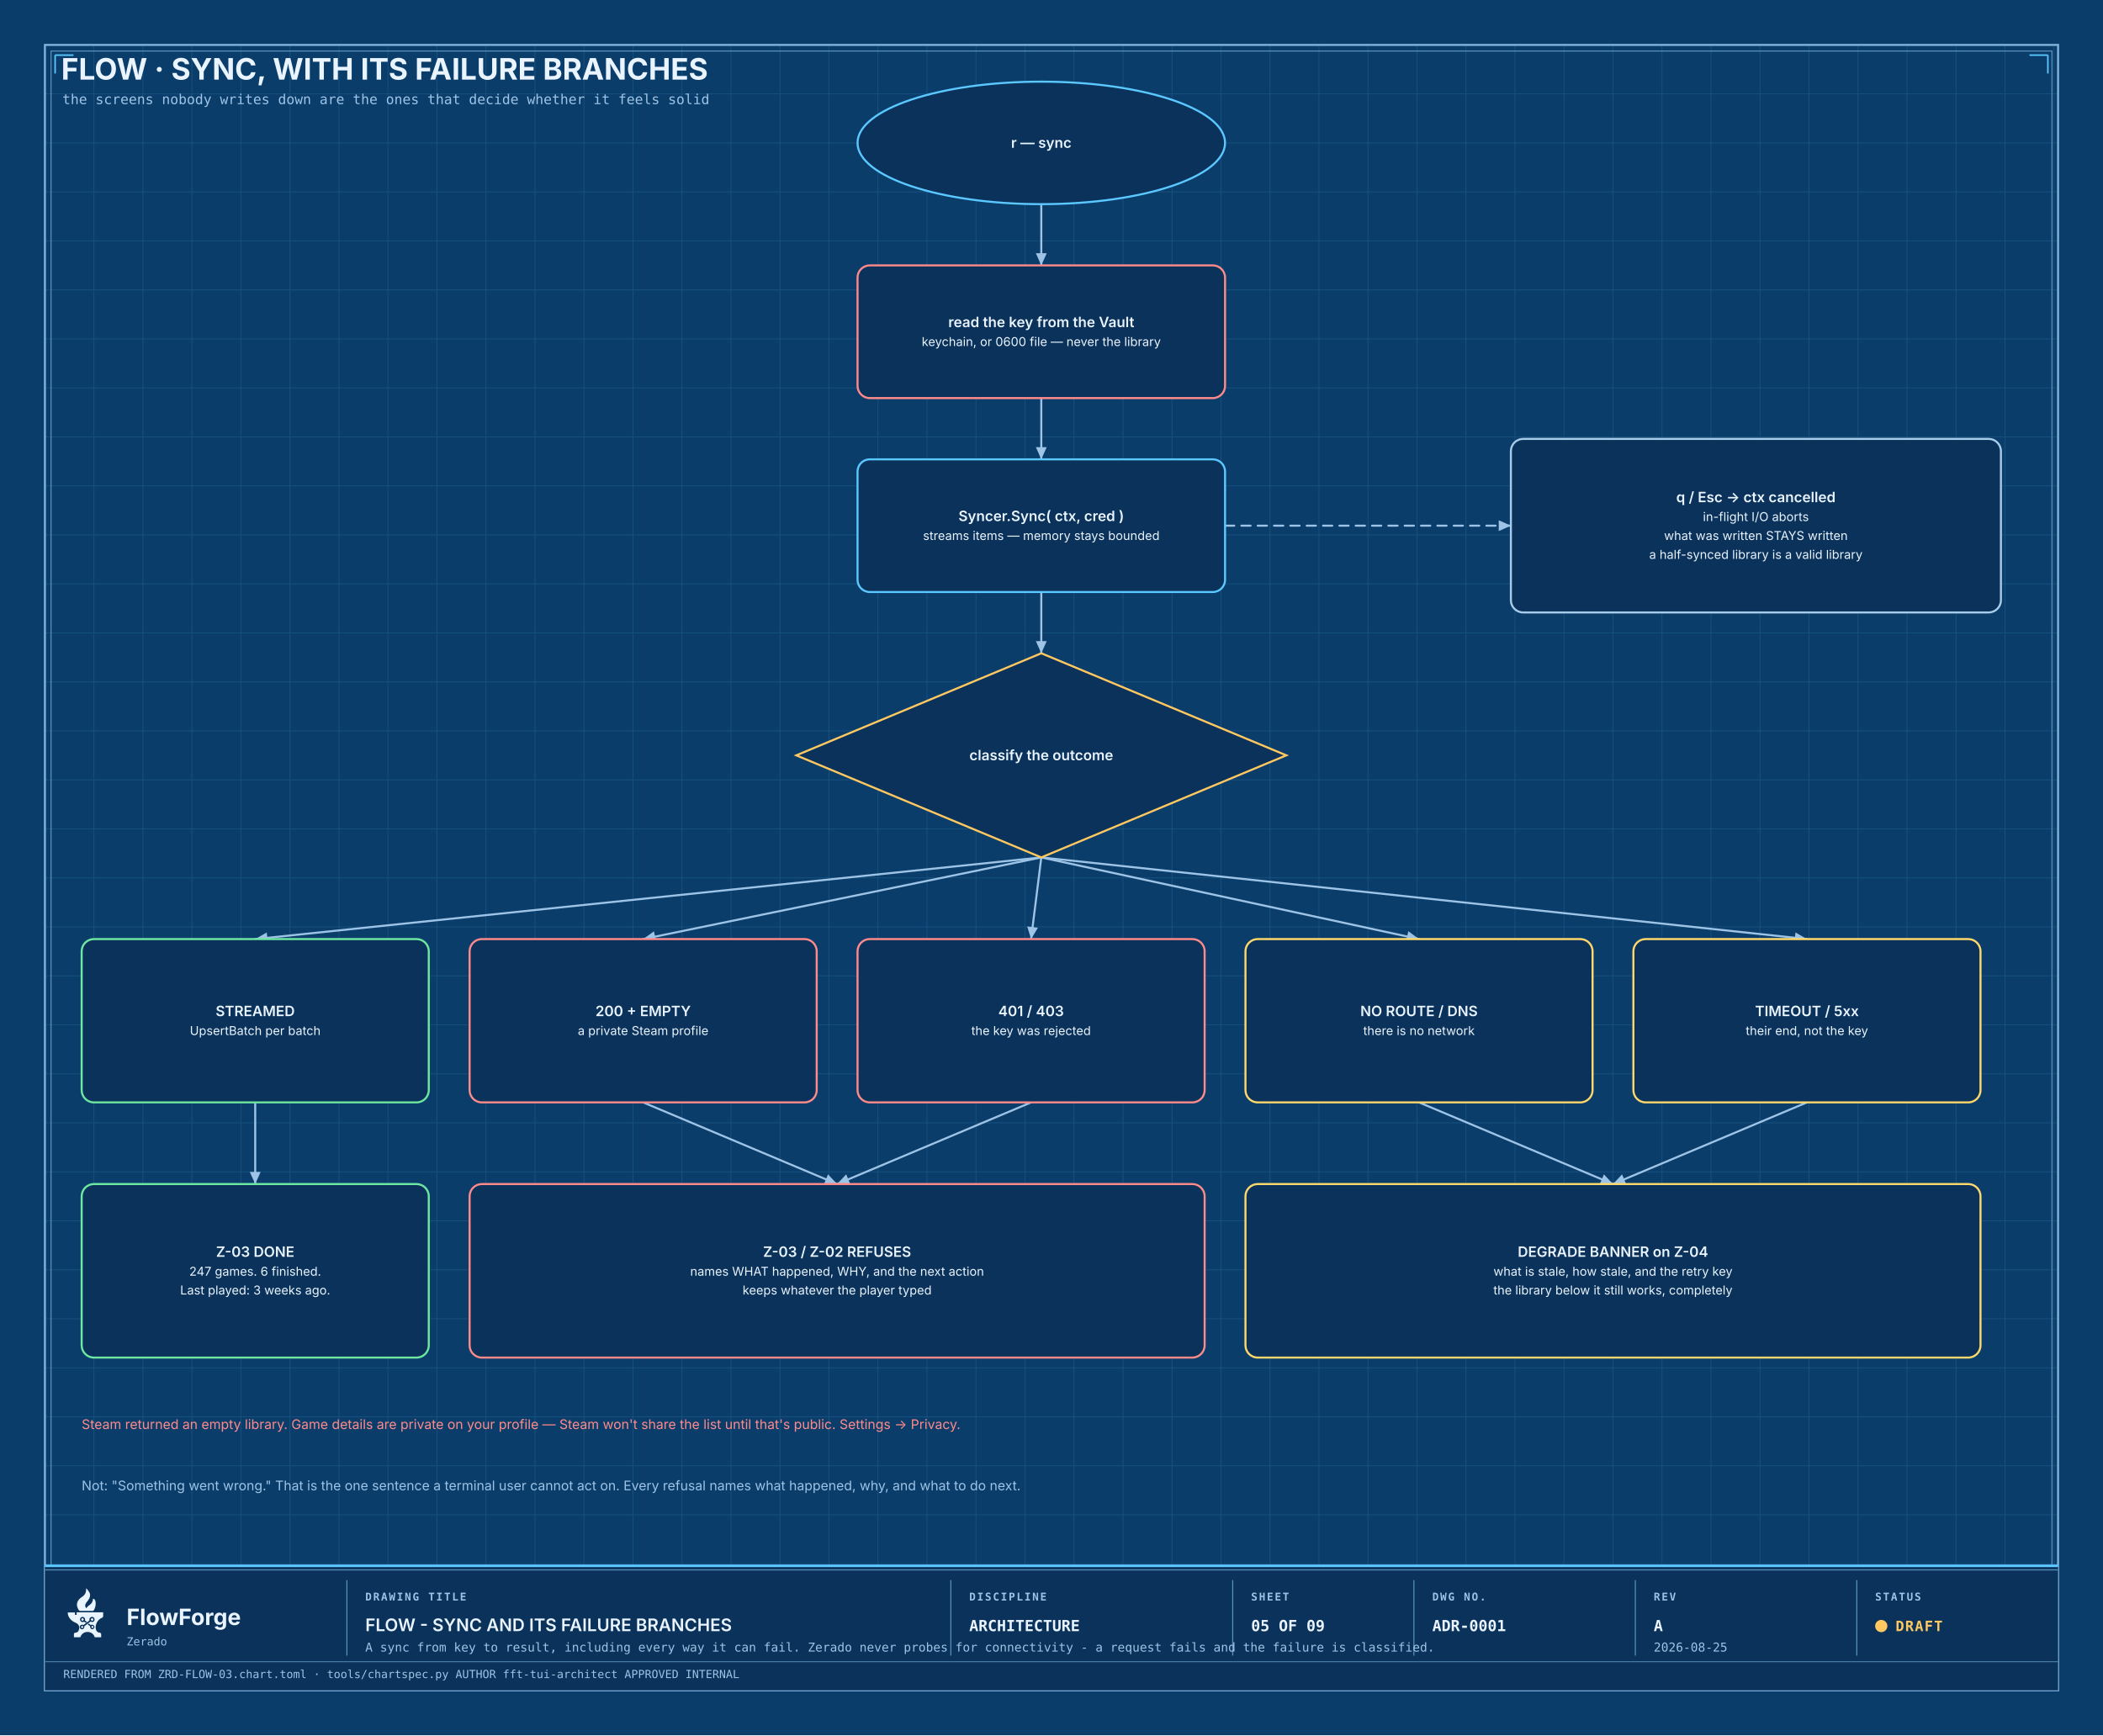
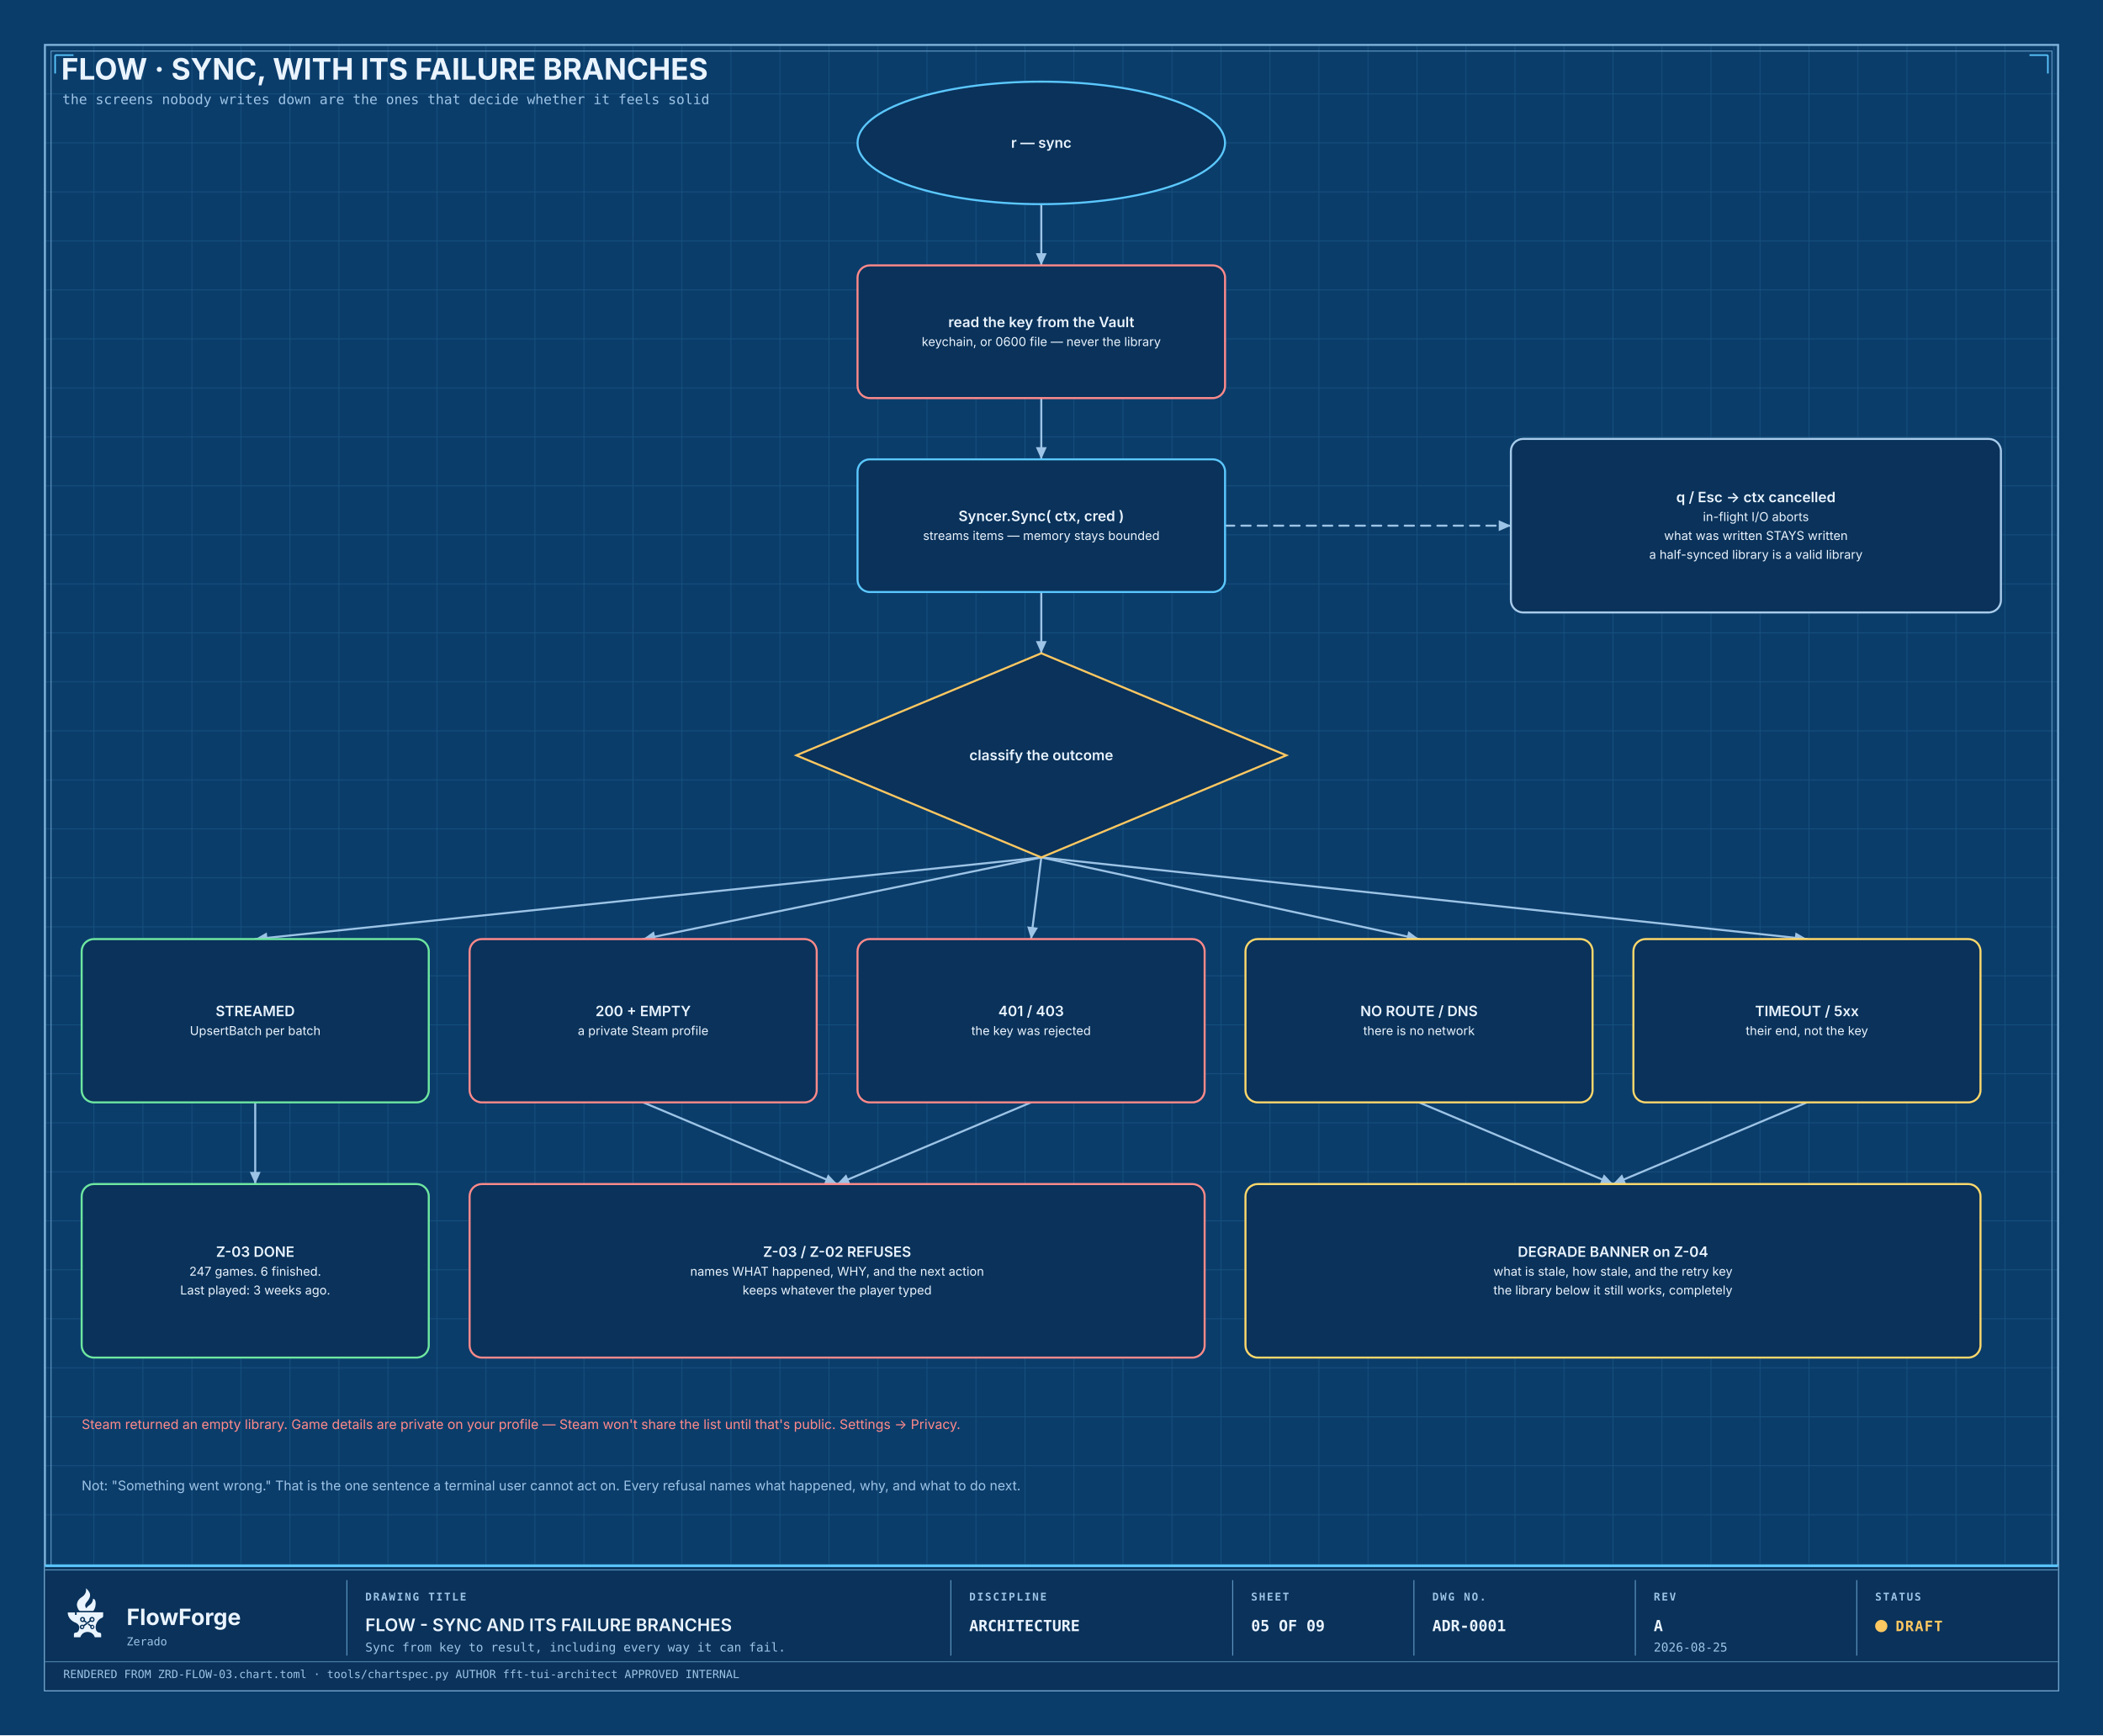
<svg xmlns="http://www.w3.org/2000/svg" width="2060" height="1700" viewBox="0 0 2060 1700" font-family="'Segoe UI', 'Helvetica Neue', Inter, Arial, sans-serif">
  <rect x="0" y="0" width="2060" height="1700" fill="#0B3D6B" />
  <line x1="44" y1="44" x2="44" y2="1656" stroke="#16527F" stroke-width="0.75" />
  <line x1="92" y1="44" x2="92" y2="1656" stroke="#16527F" stroke-width="0.75" />
  <line x1="140" y1="44" x2="140" y2="1656" stroke="#16527F" stroke-width="0.75" />
  <line x1="188" y1="44" x2="188" y2="1656" stroke="#16527F" stroke-width="0.75" />
  <line x1="236" y1="44" x2="236" y2="1656" stroke="#16527F" stroke-width="0.75" />
  <line x1="284" y1="44" x2="284" y2="1656" stroke="#16527F" stroke-width="0.75" />
  <line x1="332" y1="44" x2="332" y2="1656" stroke="#16527F" stroke-width="0.75" />
  <line x1="380" y1="44" x2="380" y2="1656" stroke="#16527F" stroke-width="0.75" />
  <line x1="428" y1="44" x2="428" y2="1656" stroke="#16527F" stroke-width="0.75" />
  <line x1="476" y1="44" x2="476" y2="1656" stroke="#16527F" stroke-width="0.75" />
  <line x1="524" y1="44" x2="524" y2="1656" stroke="#16527F" stroke-width="0.75" />
  <line x1="572" y1="44" x2="572" y2="1656" stroke="#16527F" stroke-width="0.75" />
  <line x1="620" y1="44" x2="620" y2="1656" stroke="#16527F" stroke-width="0.75" />
  <line x1="668" y1="44" x2="668" y2="1656" stroke="#16527F" stroke-width="0.75" />
  <line x1="716" y1="44" x2="716" y2="1656" stroke="#16527F" stroke-width="0.75" />
  <line x1="764" y1="44" x2="764" y2="1656" stroke="#16527F" stroke-width="0.75" />
  <line x1="812" y1="44" x2="812" y2="1656" stroke="#16527F" stroke-width="0.75" />
  <line x1="860" y1="44" x2="860" y2="1656" stroke="#16527F" stroke-width="0.75" />
  <line x1="908" y1="44" x2="908" y2="1656" stroke="#16527F" stroke-width="0.75" />
  <line x1="956" y1="44" x2="956" y2="1656" stroke="#16527F" stroke-width="0.75" />
  <line x1="1004" y1="44" x2="1004" y2="1656" stroke="#16527F" stroke-width="0.75" />
  <line x1="1052" y1="44" x2="1052" y2="1656" stroke="#16527F" stroke-width="0.75" />
  <line x1="1100" y1="44" x2="1100" y2="1656" stroke="#16527F" stroke-width="0.75" />
  <line x1="1148" y1="44" x2="1148" y2="1656" stroke="#16527F" stroke-width="0.75" />
  <line x1="1196" y1="44" x2="1196" y2="1656" stroke="#16527F" stroke-width="0.75" />
  <line x1="1244" y1="44" x2="1244" y2="1656" stroke="#16527F" stroke-width="0.75" />
  <line x1="1292" y1="44" x2="1292" y2="1656" stroke="#16527F" stroke-width="0.75" />
  <line x1="1340" y1="44" x2="1340" y2="1656" stroke="#16527F" stroke-width="0.75" />
  <line x1="1388" y1="44" x2="1388" y2="1656" stroke="#16527F" stroke-width="0.75" />
  <line x1="1436" y1="44" x2="1436" y2="1656" stroke="#16527F" stroke-width="0.75" />
  <line x1="1484" y1="44" x2="1484" y2="1656" stroke="#16527F" stroke-width="0.75" />
  <line x1="1532" y1="44" x2="1532" y2="1656" stroke="#16527F" stroke-width="0.75" />
  <line x1="1580" y1="44" x2="1580" y2="1656" stroke="#16527F" stroke-width="0.75" />
  <line x1="1628" y1="44" x2="1628" y2="1656" stroke="#16527F" stroke-width="0.75" />
  <line x1="1676" y1="44" x2="1676" y2="1656" stroke="#16527F" stroke-width="0.75" />
  <line x1="1724" y1="44" x2="1724" y2="1656" stroke="#16527F" stroke-width="0.75" />
  <line x1="1772" y1="44" x2="1772" y2="1656" stroke="#16527F" stroke-width="0.75" />
  <line x1="1820" y1="44" x2="1820" y2="1656" stroke="#16527F" stroke-width="0.75" />
  <line x1="1868" y1="44" x2="1868" y2="1656" stroke="#16527F" stroke-width="0.75" />
  <line x1="1916" y1="44" x2="1916" y2="1656" stroke="#16527F" stroke-width="0.75" />
  <line x1="1964" y1="44" x2="1964" y2="1656" stroke="#16527F" stroke-width="0.75" />
  <line x1="2012" y1="44" x2="2012" y2="1656" stroke="#16527F" stroke-width="0.75" />
  <line x1="44" y1="44" x2="2016" y2="44" stroke="#16527F" stroke-width="0.75" />
  <line x1="44" y1="92" x2="2016" y2="92" stroke="#16527F" stroke-width="0.75" />
  <line x1="44" y1="140" x2="2016" y2="140" stroke="#16527F" stroke-width="0.75" />
  <line x1="44" y1="188" x2="2016" y2="188" stroke="#16527F" stroke-width="0.75" />
  <line x1="44" y1="236" x2="2016" y2="236" stroke="#16527F" stroke-width="0.75" />
  <line x1="44" y1="284" x2="2016" y2="284" stroke="#16527F" stroke-width="0.75" />
  <line x1="44" y1="332" x2="2016" y2="332" stroke="#16527F" stroke-width="0.75" />
  <line x1="44" y1="380" x2="2016" y2="380" stroke="#16527F" stroke-width="0.75" />
  <line x1="44" y1="428" x2="2016" y2="428" stroke="#16527F" stroke-width="0.75" />
  <line x1="44" y1="476" x2="2016" y2="476" stroke="#16527F" stroke-width="0.75" />
  <line x1="44" y1="524" x2="2016" y2="524" stroke="#16527F" stroke-width="0.75" />
  <line x1="44" y1="572" x2="2016" y2="572" stroke="#16527F" stroke-width="0.75" />
  <line x1="44" y1="620" x2="2016" y2="620" stroke="#16527F" stroke-width="0.75" />
  <line x1="44" y1="668" x2="2016" y2="668" stroke="#16527F" stroke-width="0.75" />
  <line x1="44" y1="716" x2="2016" y2="716" stroke="#16527F" stroke-width="0.75" />
  <line x1="44" y1="764" x2="2016" y2="764" stroke="#16527F" stroke-width="0.75" />
  <line x1="44" y1="812" x2="2016" y2="812" stroke="#16527F" stroke-width="0.75" />
  <line x1="44" y1="860" x2="2016" y2="860" stroke="#16527F" stroke-width="0.75" />
  <line x1="44" y1="908" x2="2016" y2="908" stroke="#16527F" stroke-width="0.75" />
  <line x1="44" y1="956" x2="2016" y2="956" stroke="#16527F" stroke-width="0.75" />
  <line x1="44" y1="1004" x2="2016" y2="1004" stroke="#16527F" stroke-width="0.75" />
  <line x1="44" y1="1052" x2="2016" y2="1052" stroke="#16527F" stroke-width="0.75" />
  <line x1="44" y1="1100" x2="2016" y2="1100" stroke="#16527F" stroke-width="0.75" />
  <line x1="44" y1="1148" x2="2016" y2="1148" stroke="#16527F" stroke-width="0.75" />
  <line x1="44" y1="1196" x2="2016" y2="1196" stroke="#16527F" stroke-width="0.75" />
  <line x1="44" y1="1244" x2="2016" y2="1244" stroke="#16527F" stroke-width="0.75" />
  <line x1="44" y1="1292" x2="2016" y2="1292" stroke="#16527F" stroke-width="0.75" />
  <line x1="44" y1="1340" x2="2016" y2="1340" stroke="#16527F" stroke-width="0.75" />
  <line x1="44" y1="1388" x2="2016" y2="1388" stroke="#16527F" stroke-width="0.75" />
  <line x1="44" y1="1436" x2="2016" y2="1436" stroke="#16527F" stroke-width="0.75" />
  <line x1="44" y1="1484" x2="2016" y2="1484" stroke="#16527F" stroke-width="0.75" />
  <line x1="44" y1="1532" x2="2016" y2="1532" stroke="#16527F" stroke-width="0.75" />
  <line x1="44" y1="1580" x2="2016" y2="1580" stroke="#16527F" stroke-width="0.75" />
  <line x1="44" y1="1628" x2="2016" y2="1628" stroke="#16527F" stroke-width="0.75" />
  <rect x="44" y="44" width="1972" height="1612" fill="none" stroke="#7FB2DA" stroke-width="2" />
  <rect x="50" y="50" width="1960" height="1600" fill="none" stroke="#5C93BE" stroke-width="1" />
  <line x1="54" y1="54" x2="72" y2="54" stroke="#5BC8FF" stroke-width="1.5" />
  <line x1="54" y1="54" x2="54" y2="72" stroke="#5BC8FF" stroke-width="1.5" />
  <line x1="2006" y1="54" x2="1988" y2="54" stroke="#5BC8FF" stroke-width="1.5" />
  <line x1="2006" y1="54" x2="2006" y2="72" stroke="#5BC8FF" stroke-width="1.5" />
  <line x1="54" y1="1646" x2="72" y2="1646" stroke="#5BC8FF" stroke-width="1.5" />
  <line x1="54" y1="1646" x2="54" y2="1628" stroke="#5BC8FF" stroke-width="1.5" />
  <line x1="2006" y1="1646" x2="1988" y2="1646" stroke="#5BC8FF" stroke-width="1.5" />
  <line x1="2006" y1="1646" x2="2006" y2="1628" stroke="#5BC8FF" stroke-width="1.5" />
  <text x="60" y="78" font-family="'Segoe UI', 'Helvetica Neue', Inter, Arial, sans-serif" font-size="29" font-weight="700" fill="#EAF4FF">FLOW  ·  SYNC, WITH ITS FAILURE BRANCHES</text>
  <text x="61" y="102" font-family="ui-monospace, 'Cascadia Code', 'JetBrains Mono', monospace" font-size="13.5" fill="#9DC4E6">the screens nobody writes down are the ones that decide whether it feels solid</text>
  <polyline points="1020.0,200.0 1020.0,260.0" fill="none" stroke="#9DC4E6" stroke-width="2.0" stroke-linejoin="round" stroke-linecap="round" />
  <polygon points="1020.0,260.0 1014.7,248.1 1025.3,248.1" fill="#9DC4E6" />
  <polyline points="1020.0,390.0 1020.0,450.0" fill="none" stroke="#9DC4E6" stroke-width="2.0" stroke-linejoin="round" stroke-linecap="round" />
  <polygon points="1020.0,450.0 1014.7,438.1 1025.3,438.1" fill="#9DC4E6" />
  <polyline points="1200.0,515.0 1480.0,515.0" fill="none" stroke="#9DC4E6" stroke-width="2.0" stroke-dasharray="9 7" stroke-linejoin="round" stroke-linecap="round" />
  <polygon points="1480.0,515.0 1468.1,520.3 1468.1,509.7" fill="#9DC4E6" />
  <polyline points="1020.0,580.0 1020.0,640.0" fill="none" stroke="#9DC4E6" stroke-width="2.0" stroke-linejoin="round" stroke-linecap="round" />
  <polygon points="1020.0,640.0 1014.7,628.1 1025.3,628.1" fill="#9DC4E6" />
  <polyline points="1020.0,840.0 250.0,920.0" fill="none" stroke="#9DC4E6" stroke-width="2.0" stroke-linejoin="round" stroke-linecap="round" />
  <polygon points="250.0,920.0 261.3,913.5 262.4,924.0" fill="#9DC4E6" />
  <polyline points="1020.0,840.0 630.0,920.0" fill="none" stroke="#9DC4E6" stroke-width="2.0" stroke-linejoin="round" stroke-linecap="round" />
  <polygon points="630.0,920.0 640.6,912.4 642.7,922.8" fill="#9DC4E6" />
  <polyline points="1020.0,840.0 1010.0,920.0" fill="none" stroke="#9DC4E6" stroke-width="2.0" stroke-linejoin="round" stroke-linecap="round" />
  <polygon points="1010.0,920.0 1006.2,907.6 1016.7,908.9" fill="#9DC4E6" />
  <polyline points="1020.0,840.0 1390.0,920.0" fill="none" stroke="#9DC4E6" stroke-width="2.0" stroke-linejoin="round" stroke-linecap="round" />
  <polygon points="1390.0,920.0 1377.3,922.7 1379.5,912.3" fill="#9DC4E6" />
  <polyline points="1020.0,840.0 1770.0,920.0" fill="none" stroke="#9DC4E6" stroke-width="2.0" stroke-linejoin="round" stroke-linecap="round" />
  <polygon points="1770.0,920.0 1757.6,924.0 1758.8,913.5" fill="#9DC4E6" />
  <polyline points="250.0,1080.0 250.0,1160.0" fill="none" stroke="#9DC4E6" stroke-width="2.0" stroke-linejoin="round" stroke-linecap="round" />
  <polygon points="250.0,1160.0 244.7,1148.1 255.3,1148.1" fill="#9DC4E6" />
  <polyline points="630.0,1080.0 820.0,1160.0" fill="none" stroke="#9DC4E6" stroke-width="2.0" stroke-linejoin="round" stroke-linecap="round" />
  <polygon points="820.0,1160.0 807.0,1160.3 811.1,1150.5" fill="#9DC4E6" />
  <polyline points="1010.0,1080.0 820.0,1160.0" fill="none" stroke="#9DC4E6" stroke-width="2.0" stroke-linejoin="round" stroke-linecap="round" />
  <polygon points="820.0,1160.0 828.9,1150.5 833.0,1160.3" fill="#9DC4E6" />
  <polyline points="1390.0,1080.0 1580.0,1160.0" fill="none" stroke="#9DC4E6" stroke-width="2.0" stroke-linejoin="round" stroke-linecap="round" />
  <polygon points="1580.0,1160.0 1567.0,1160.3 1571.1,1150.5" fill="#9DC4E6" />
  <polyline points="1770.0,1080.0 1580.0,1160.0" fill="none" stroke="#9DC4E6" stroke-width="2.0" stroke-linejoin="round" stroke-linecap="round" />
  <polygon points="1580.0,1160.0 1588.9,1150.5 1593.0,1160.3" fill="#9DC4E6" />
  <ellipse cx="1020.0" cy="140.0" rx="180.0" ry="60.0" fill="#0A325A" stroke="#5BC8FF" stroke-width="2.0" />
  <text x="1020.0" y="144.8" font-family="'Segoe UI', 'Helvetica Neue', Inter, Arial, sans-serif" font-size="14" fill="#EAF4FF" text-anchor="middle" font-weight="600">r   —   sync</text>
  <rect x="840.0" y="260.0" width="360.0" height="130.0" rx="12" ry="12" fill="#0A325A" stroke="#FF8A8A" stroke-width="2.0" />
  <text x="1020.0" y="320.5" font-family="'Segoe UI', 'Helvetica Neue', Inter, Arial, sans-serif" font-size="14" fill="#EAF4FF" text-anchor="middle" font-weight="600">read the key from the Vault</text>
  <text x="1020.0" y="339.0" font-family="'Segoe UI', 'Helvetica Neue', Inter, Arial, sans-serif" font-size="12" fill="#EAF4FF" text-anchor="middle" font-weight="400">keychain, or 0600 file — never the library</text>
  <rect x="840.0" y="450.0" width="360.0" height="130.0" rx="12" ry="12" fill="#0A325A" stroke="#5BC8FF" stroke-width="2.0" />
  <text x="1020.0" y="510.5" font-family="'Segoe UI', 'Helvetica Neue', Inter, Arial, sans-serif" font-size="14" fill="#EAF4FF" text-anchor="middle" font-weight="600">Syncer.Sync( ctx, cred )</text>
  <text x="1020.0" y="529.0" font-family="'Segoe UI', 'Helvetica Neue', Inter, Arial, sans-serif" font-size="12" fill="#EAF4FF" text-anchor="middle" font-weight="400">streams items — memory stays bounded</text>
  <rect x="1480.0" y="430.0" width="480.0" height="170.0" rx="12" ry="12" fill="#0A325A" stroke="#A8CBEA" stroke-width="2.0" />
  <text x="1720.0" y="492.0" font-family="'Segoe UI', 'Helvetica Neue', Inter, Arial, sans-serif" font-size="14" fill="#EAF4FF" text-anchor="middle" font-weight="600">q / Esc   →   ctx cancelled</text>
  <text x="1720.0" y="510.5" font-family="'Segoe UI', 'Helvetica Neue', Inter, Arial, sans-serif" font-size="12" fill="#EAF4FF" text-anchor="middle" font-weight="400">in-flight I/O aborts</text>
  <text x="1720.0" y="529.0" font-family="'Segoe UI', 'Helvetica Neue', Inter, Arial, sans-serif" font-size="12" fill="#EAF4FF" text-anchor="middle" font-weight="400">what was written STAYS written</text>
  <text x="1720.0" y="547.5" font-family="'Segoe UI', 'Helvetica Neue', Inter, Arial, sans-serif" font-size="12" fill="#EAF4FF" text-anchor="middle" font-weight="400">a half-synced library is a valid library</text>
  <polygon points="1020.0,640.0 1260.0,740.0 1020.0,840.0 780.0,740.0" fill="#0A325A" stroke="#FFC861" stroke-width="2.0" />
  <text x="1020.0" y="744.8" font-family="'Segoe UI', 'Helvetica Neue', Inter, Arial, sans-serif" font-size="14" fill="#EAF4FF" text-anchor="middle" font-weight="600">classify the outcome</text>
  <rect x="80.0" y="920.0" width="340.0" height="160.0" rx="12" ry="12" fill="#0A325A" stroke="#6EE7A0" stroke-width="2.0" />
  <text x="250.0" y="995.5" font-family="'Segoe UI', 'Helvetica Neue', Inter, Arial, sans-serif" font-size="14" fill="#EAF4FF" text-anchor="middle" font-weight="600">STREAMED</text>
  <text x="250.0" y="1014.0" font-family="'Segoe UI', 'Helvetica Neue', Inter, Arial, sans-serif" font-size="12" fill="#EAF4FF" text-anchor="middle" font-weight="400">UpsertBatch per batch</text>
  <rect x="460.0" y="920.0" width="340.0" height="160.0" rx="12" ry="12" fill="#0A325A" stroke="#FF8A8A" stroke-width="2.0" />
  <text x="630.0" y="995.5" font-family="'Segoe UI', 'Helvetica Neue', Inter, Arial, sans-serif" font-size="14" fill="#EAF4FF" text-anchor="middle" font-weight="600">200 + EMPTY</text>
  <text x="630.0" y="1014.0" font-family="'Segoe UI', 'Helvetica Neue', Inter, Arial, sans-serif" font-size="12" fill="#EAF4FF" text-anchor="middle" font-weight="400">a private Steam profile</text>
  <rect x="840.0" y="920.0" width="340.0" height="160.0" rx="12" ry="12" fill="#0A325A" stroke="#FF8A8A" stroke-width="2.0" />
  <text x="1010.0" y="995.5" font-family="'Segoe UI', 'Helvetica Neue', Inter, Arial, sans-serif" font-size="14" fill="#EAF4FF" text-anchor="middle" font-weight="600">401 / 403</text>
  <text x="1010.0" y="1014.0" font-family="'Segoe UI', 'Helvetica Neue', Inter, Arial, sans-serif" font-size="12" fill="#EAF4FF" text-anchor="middle" font-weight="400">the key was rejected</text>
  <rect x="1220.0" y="920.0" width="340.0" height="160.0" rx="12" ry="12" fill="#0A325A" stroke="#FFD86B" stroke-width="2.0" />
  <text x="1390.0" y="995.5" font-family="'Segoe UI', 'Helvetica Neue', Inter, Arial, sans-serif" font-size="14" fill="#EAF4FF" text-anchor="middle" font-weight="600">NO ROUTE / DNS</text>
  <text x="1390.0" y="1014.0" font-family="'Segoe UI', 'Helvetica Neue', Inter, Arial, sans-serif" font-size="12" fill="#EAF4FF" text-anchor="middle" font-weight="400">there is no network</text>
  <rect x="1600.0" y="920.0" width="340.0" height="160.0" rx="12" ry="12" fill="#0A325A" stroke="#FFD86B" stroke-width="2.0" />
  <text x="1770.0" y="995.5" font-family="'Segoe UI', 'Helvetica Neue', Inter, Arial, sans-serif" font-size="14" fill="#EAF4FF" text-anchor="middle" font-weight="600">TIMEOUT / 5xx</text>
  <text x="1770.0" y="1014.0" font-family="'Segoe UI', 'Helvetica Neue', Inter, Arial, sans-serif" font-size="12" fill="#EAF4FF" text-anchor="middle" font-weight="400">their end, not the key</text>
  <rect x="80.0" y="1160.0" width="340.0" height="170.0" rx="12" ry="12" fill="#0A325A" stroke="#6EE7A0" stroke-width="2.0" />
  <text x="250.0" y="1231.3" font-family="'Segoe UI', 'Helvetica Neue', Inter, Arial, sans-serif" font-size="14" fill="#EAF4FF" text-anchor="middle" font-weight="600">Z-03  DONE</text>
  <text x="250.0" y="1249.8" font-family="'Segoe UI', 'Helvetica Neue', Inter, Arial, sans-serif" font-size="12" fill="#EAF4FF" text-anchor="middle" font-weight="400">247 games. 6 finished.</text>
  <text x="250.0" y="1268.2" font-family="'Segoe UI', 'Helvetica Neue', Inter, Arial, sans-serif" font-size="12" fill="#EAF4FF" text-anchor="middle" font-weight="400">Last played: 3 weeks ago.</text>
  <rect x="460.0" y="1160.0" width="720.0" height="170.0" rx="12" ry="12" fill="#0A325A" stroke="#FF8A8A" stroke-width="2.0" />
  <text x="820.0" y="1231.3" font-family="'Segoe UI', 'Helvetica Neue', Inter, Arial, sans-serif" font-size="14" fill="#EAF4FF" text-anchor="middle" font-weight="600">Z-03 / Z-02  REFUSES</text>
  <text x="820.0" y="1249.8" font-family="'Segoe UI', 'Helvetica Neue', Inter, Arial, sans-serif" font-size="12" fill="#EAF4FF" text-anchor="middle" font-weight="400">names WHAT happened, WHY, and the next action</text>
  <text x="820.0" y="1268.2" font-family="'Segoe UI', 'Helvetica Neue', Inter, Arial, sans-serif" font-size="12" fill="#EAF4FF" text-anchor="middle" font-weight="400">keeps whatever the player typed</text>
  <rect x="1220.0" y="1160.0" width="720.0" height="170.0" rx="12" ry="12" fill="#0A325A" stroke="#FFD86B" stroke-width="2.0" />
  <text x="1580.0" y="1231.3" font-family="'Segoe UI', 'Helvetica Neue', Inter, Arial, sans-serif" font-size="14" fill="#EAF4FF" text-anchor="middle" font-weight="600">DEGRADE BANNER on Z-04</text>
  <text x="1580.0" y="1249.8" font-family="'Segoe UI', 'Helvetica Neue', Inter, Arial, sans-serif" font-size="12" fill="#EAF4FF" text-anchor="middle" font-weight="400">what is stale, how stale, and the retry key</text>
  <text x="1580.0" y="1268.2" font-family="'Segoe UI', 'Helvetica Neue', Inter, Arial, sans-serif" font-size="12" fill="#EAF4FF" text-anchor="middle" font-weight="400">the library below it still works, completely</text>
  <text x="80.0" y="1400.0" font-family="'Segoe UI', 'Helvetica Neue', Inter, Arial, sans-serif" font-size="13" fill="#FF8A8A" text-anchor="start" font-weight="normal">Steam returned an empty library. Game details are private on your profile — Steam won't share the list until that's public. Settings → Privacy.</text>
  <text x="80.0" y="1460.0" font-family="'Segoe UI', 'Helvetica Neue', Inter, Arial, sans-serif" font-size="13" fill="#9DC4E6" text-anchor="start" font-weight="normal">Not: "Something went wrong." That is the one sentence a terminal user cannot act on. Every refusal names what happened, why, and what to do next.</text>
  <rect x="44" y="1534" width="1972" height="122" fill="#0A325A" />
  <line x1="44" y1="1534" x2="2016" y2="1534" stroke="#5BC8FF" stroke-width="2.5" />
  <line x1="44" y1="1538" x2="2016" y2="1538" stroke="#5C93BE" stroke-width="1" />
  <line x1="339.8" y1="1548" x2="339.8" y2="1622" stroke="#5C93BE" stroke-width="1" />
  <line x1="931.4" y1="1548" x2="931.4" y2="1622" stroke="#5C93BE" stroke-width="1" />
  <line x1="1207.5" y1="1548" x2="1207.5" y2="1622" stroke="#5C93BE" stroke-width="1" />
  <line x1="1385.0" y1="1548" x2="1385.0" y2="1622" stroke="#5C93BE" stroke-width="1" />
  <line x1="1601.9" y1="1548" x2="1601.9" y2="1622" stroke="#5C93BE" stroke-width="1" />
  <line x1="1818.8" y1="1548" x2="1818.8" y2="1622" stroke="#5C93BE" stroke-width="1" />
  <g transform="translate(58.0,1553.0) scale(1.5)" fill="#EAF4FF" stroke="none">
    <path d="M14.5,22.4c0-.4.3-.7.7-.7s.7.3.7.7-.3.7-.7.7-.7-.3-.7-.7Z" />
    <path d="M15,26.7c-.3,0-.6.3-.6.6s.3.6.6.6.6-.3.6-.6-.3-.6-.6-.6ZM21.5,21.7c-.4,0-.7.3-.7.7s.3.7.7.7.7-.3.7-.7-.3-.7-.7-.7ZM21.5,21.7c-.4,0-.7.3-.7.7s.3.7.7.7.7-.3.7-.7-.3-.7-.7-.7ZM15,26.7c-.3,0-.6.3-.6.6s.3.6.6.6.6-.3.6-.6-.3-.6-.6-.6ZM11.4,17.8v1.6h-1.1v-1.6h-4.7s-.5,4.4,5.3,6.8c0,0,2.2.9,2.2,3h0c0,.2,0,3.4-2.5,3.4-.6,0-1,.5-1,1v2h4.2c0-.1,0-.3.1-.4.5-1.1,1.3-2.1,2.4-2.6.6-.3,1.4-.5,2.2-.5s1.5.2,2.2.5c.8.4,1.5,1,2,1.8.2.4.4.8.5,1.2h4.2v-2c0-.6-.5-1-1-1,0,0-2.4,0-2.6-3.1,0-.5,0-.7,0-1,.2-1.9,1.3-3.8,2.8-4.9,0,0,.2-.1.3-.2.3-.2.7-.3,1-.5.4-.1.8-.6.8-1.1v-2.5H11.4ZM15.2,20.7c.9,0,1.7.7,1.7,1.7s0,.4-.1.6l1.3,1-.7.6-1.1-.8c-.3.2-.6.3-1,.3-.9,0-1.7-.7-1.7-1.7s.7-1.7,1.7-1.7ZM21.7,28.8c-.8,0-1.5-.7-1.5-1.5s0-.3,0-.5l-1.6-1.2.7-.6,1.4,1.1c.2-.2.5-.3.8-.3.8,0,1.5.7,1.5,1.5s-.7,1.5-1.5,1.5ZM21.5,24c-.4,0-.7-.1-1-.3l-4.1,3.1c0,.2,0,.3,0,.5,0,.8-.7,1.5-1.5,1.5s-1.5-.7-1.5-1.5.7-1.5,1.5-1.5.6,0,.8.3l4.1-3.1c0-.2-.1-.4-.1-.6,0-.9.7-1.7,1.7-1.7s1.7.7,1.7,1.7-.7,1.7-1.7,1.7ZM21.7,26.7c-.3,0-.6.3-.6.6s.3.6.6.6.6-.3.6-.6-.3-.6-.6-.6ZM21.5,21.7c-.4,0-.7.3-.7.7s.3.7.7.7.7-.3.7-.7-.3-.7-.7-.7ZM15,26.7c-.3,0-.6.3-.6.6s.3.6.6.6.6-.3.6-.6-.3-.6-.6-.6Z" />
    <path d="M17.4,1.9s1.1,3.5-2.6,5.8c-3.7,2.3-3.2,5.5-3.2,5.5,0,0,.3,2.5,1.8,3.6h8.8s1.5-1.4,1.6-4.7-1.7-3.3-1.7-3.3c0,0,0,2.6-2.1,4s-2.2,2.3-2.2,2.3c0,0-1.8-1.6-.1-3.7s3.4-4.4,1.9-6.9-2.3-2.4-2.3-2.4Z" />
    <path d="M15.6,27.3c0,.3-.3.6-.6.6s-.6-.3-.6-.6.3-.6.6-.6.6.3.6.6Z" />
    <path d="M22.2,22.4c0,.4-.3.7-.7.7s-.7-.3-.7-.7.3-.7.7-.7.7.3.7.7Z" />
    <path d="M22.3,27.3c0,.3-.3.6-.6.6s-.6-.3-.6-.6.3-.6.6-.6.6.3.6.6Z" />
    <path d="M15.9,22.4c0,.4-.3.7-.7.7s-.7-.3-.7-.7.3-.7.7-.7.7.3.7.7Z" />
  </g>
  <text x="124.0" y="1592" font-family="'Segoe UI', 'Helvetica Neue', Inter, Arial, sans-serif" font-size="22" font-weight="700" fill="#EAF4FF">FlowForge</text>
  <text x="124.0" y="1612" font-family="ui-monospace, 'Cascadia Code', 'JetBrains Mono', monospace" font-size="11" fill="#9DC4E6">Zerado</text>
  <text x="357.8" y="1568" font-family="ui-monospace, 'Cascadia Code', 'JetBrains Mono', monospace" font-size="10.5" font-weight="700" letter-spacing="1.4" fill="#9DC4E6">DRAWING TITLE</text>
  <text x="357.8" y="1598" font-family="'Segoe UI', 'Helvetica Neue', Inter, Arial, sans-serif" font-size="17" font-weight="600" fill="#EAF4FF">FLOW - SYNC AND ITS FAILURE BRANCHES</text>
-   <text x="357.8" y="1618" font-family="ui-monospace, 'Cascadia Code', 'JetBrains Mono', monospace" font-size="12" fill="#9DC4E6">A sync from key to result, including every way it can fail. Zerado never probes for connectivity - a request fails and the failure is classified.</text>
+   <text x="357.8" y="1618" font-family="ui-monospace, 'Cascadia Code', 'JetBrains Mono', monospace" font-size="12" fill="#9DC4E6">Sync from key to result, including every way it can fail.</text>
  <text x="949.4" y="1568" font-family="ui-monospace, 'Cascadia Code', 'JetBrains Mono', monospace" font-size="10.5" font-weight="700" letter-spacing="1.4" fill="#9DC4E6">DISCIPLINE</text>
  <text x="949.4" y="1598" font-family="ui-monospace, 'Cascadia Code', 'JetBrains Mono', monospace" font-size="15" font-weight="600" fill="#EAF4FF">ARCHITECTURE</text>
  <text x="1225.5" y="1568" font-family="ui-monospace, 'Cascadia Code', 'JetBrains Mono', monospace" font-size="10.5" font-weight="700" letter-spacing="1.4" fill="#9DC4E6">SHEET</text>
  <text x="1225.5" y="1598" font-family="ui-monospace, 'Cascadia Code', 'JetBrains Mono', monospace" font-size="15" font-weight="600" fill="#EAF4FF">05 OF 09</text>
  <text x="1403.0" y="1568" font-family="ui-monospace, 'Cascadia Code', 'JetBrains Mono', monospace" font-size="10.5" font-weight="700" letter-spacing="1.4" fill="#9DC4E6">DWG NO.</text>
  <text x="1403.0" y="1598" font-family="ui-monospace, 'Cascadia Code', 'JetBrains Mono', monospace" font-size="15" font-weight="600" fill="#EAF4FF">ADR-0001</text>
  <text x="1619.9" y="1568" font-family="ui-monospace, 'Cascadia Code', 'JetBrains Mono', monospace" font-size="10.5" font-weight="700" letter-spacing="1.4" fill="#9DC4E6">REV</text>
  <text x="1619.9" y="1598" font-family="ui-monospace, 'Cascadia Code', 'JetBrains Mono', monospace" font-size="15" font-weight="600" fill="#EAF4FF">A</text>
  <text x="1619.9" y="1618" font-family="ui-monospace, 'Cascadia Code', 'JetBrains Mono', monospace" font-size="12" fill="#9DC4E6">2026-08-25</text>
  <text x="1836.8" y="1568" font-family="ui-monospace, 'Cascadia Code', 'JetBrains Mono', monospace" font-size="10.5" font-weight="700" letter-spacing="1.4" fill="#9DC4E6">STATUS</text>
  <circle cx="1842.8" cy="1593" r="6" fill="#FFC861" />
  <text x="1856.8" y="1598" font-family="ui-monospace, 'Cascadia Code', 'JetBrains Mono', monospace" font-size="14" font-weight="600" letter-spacing="1" fill="#FFC861">DRAFT</text>
  <line x1="44" y1="1628" x2="2016" y2="1628" stroke="#5C93BE" stroke-width="0.75" />
  <text x="62.0" y="1644" font-family="ui-monospace, 'Cascadia Code', 'JetBrains Mono', monospace" font-size="11" fill="#9DC4E6">RENDERED FROM  ZRD-FLOW-03.chart.toml · tools/chartspec.py      AUTHOR fft-tui-architect      APPROVED       INTERNAL</text>
</svg>
